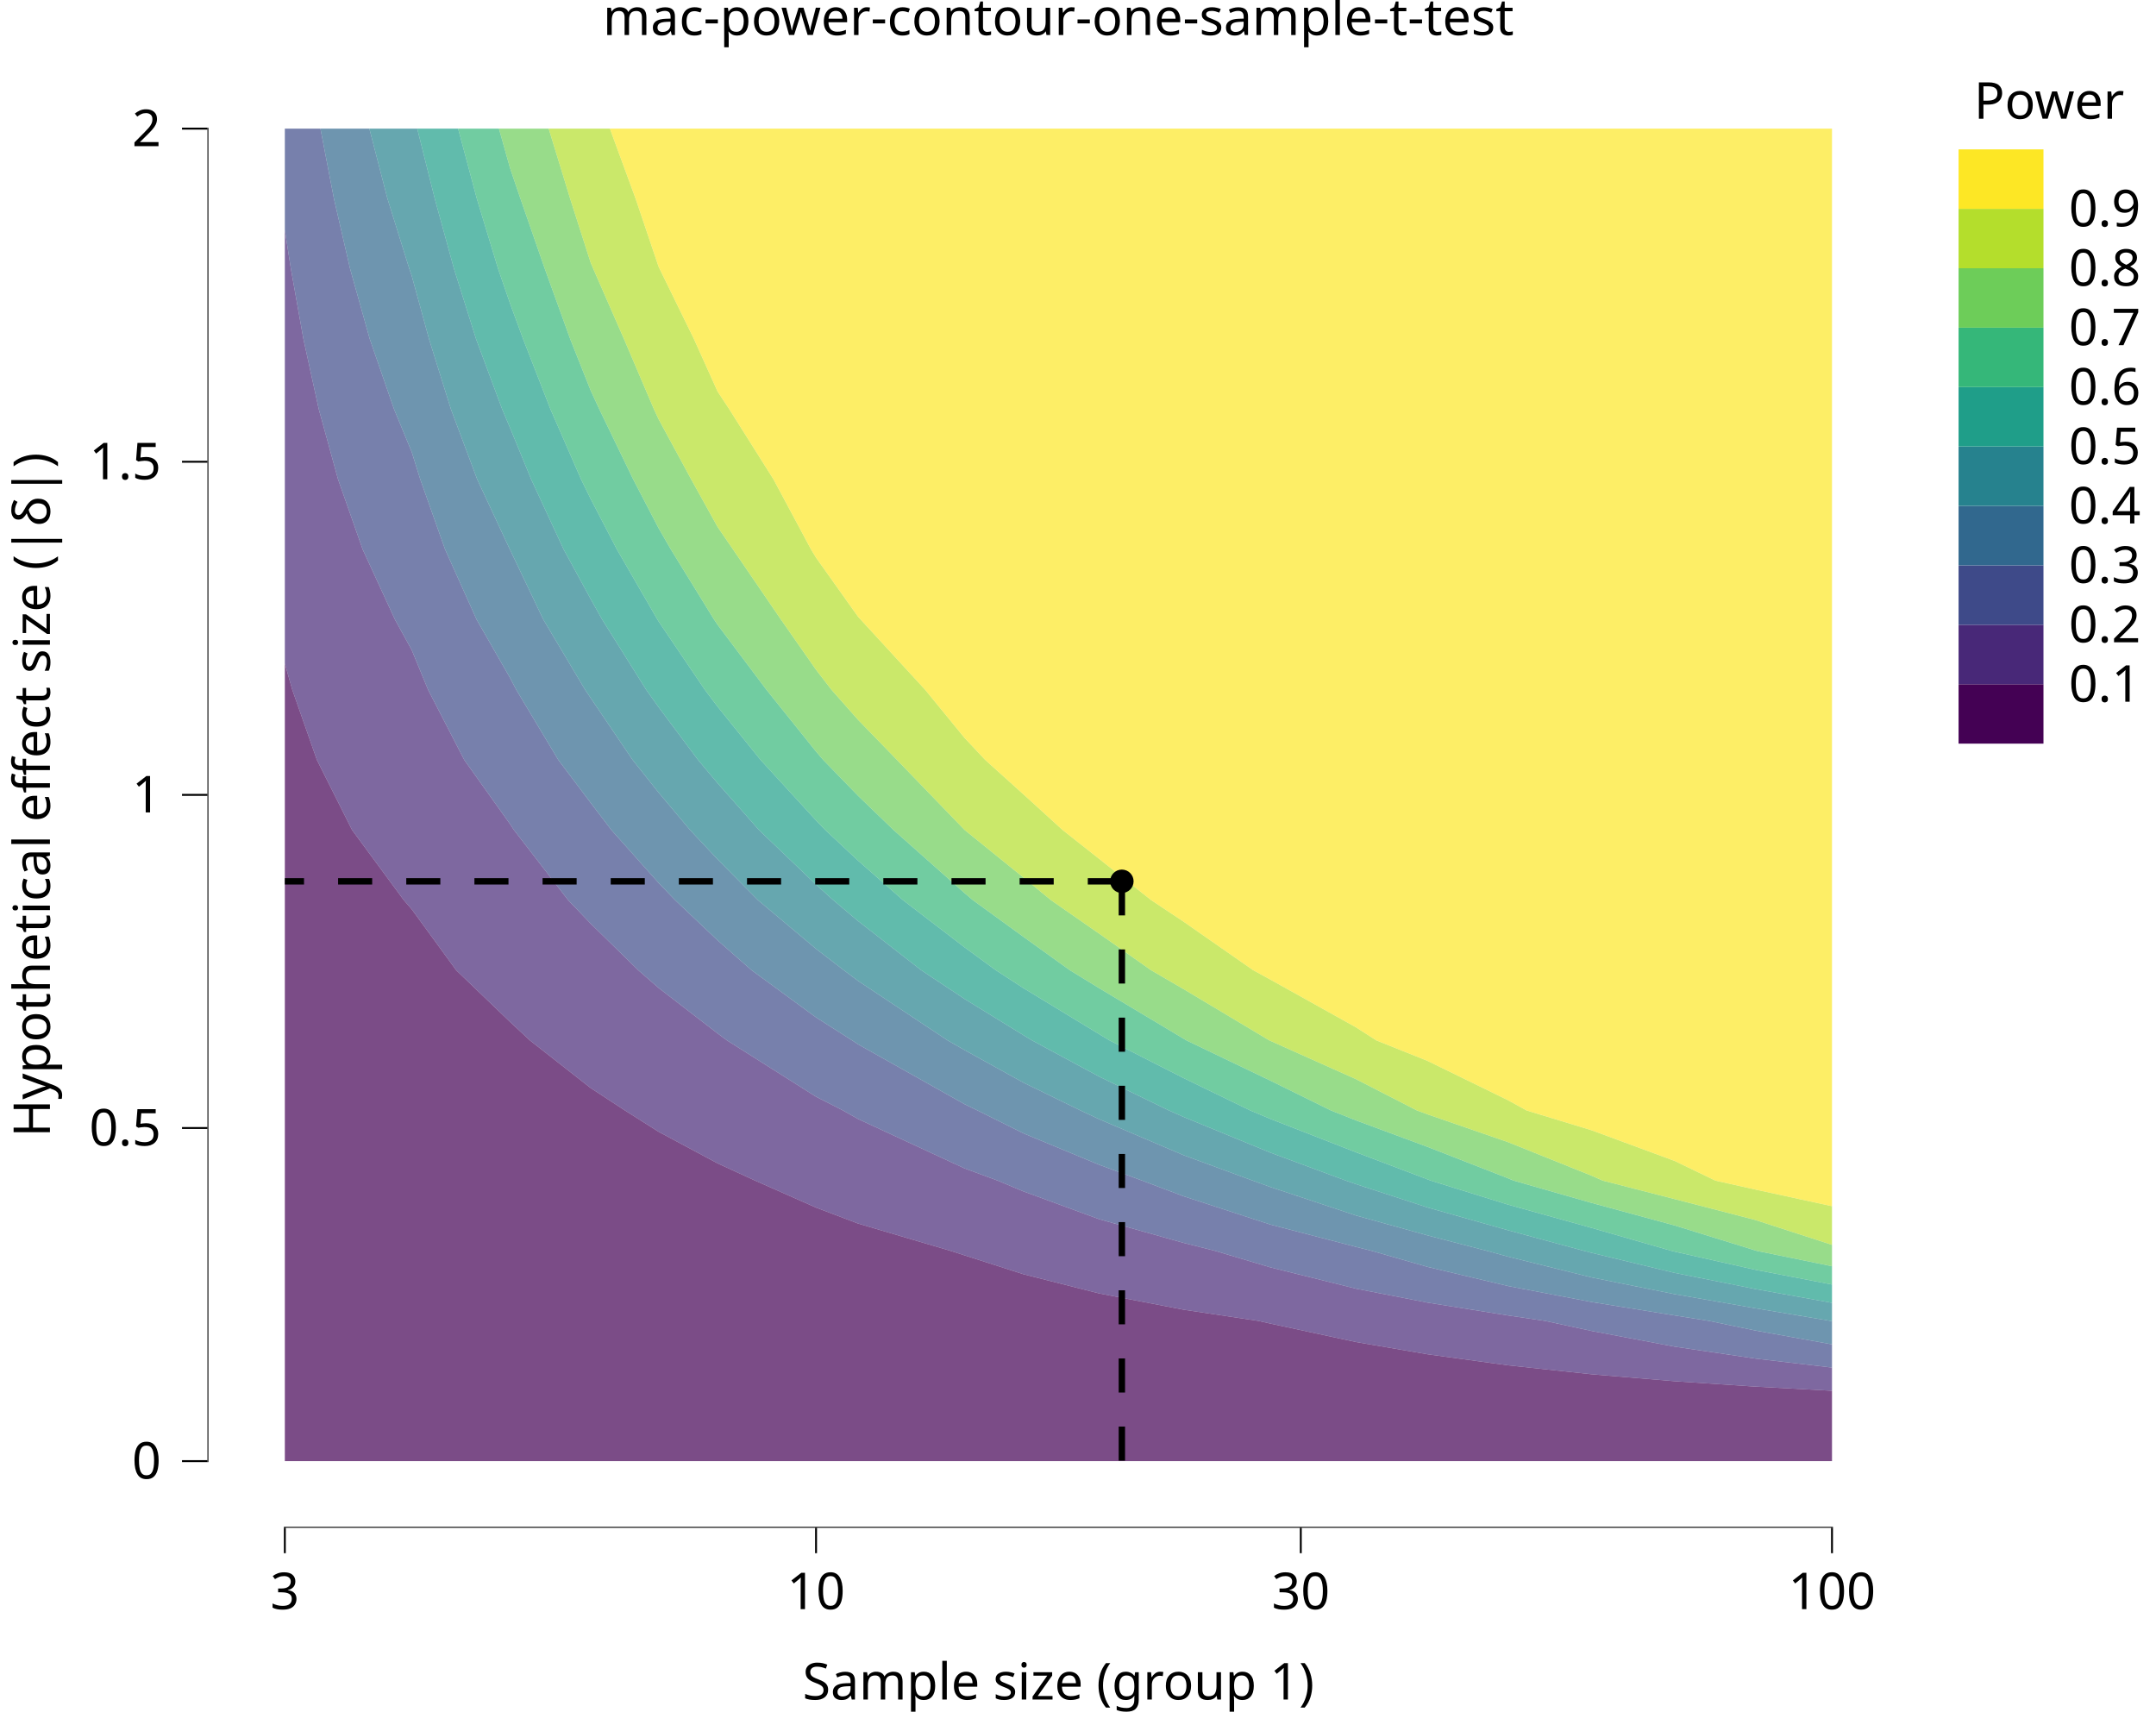
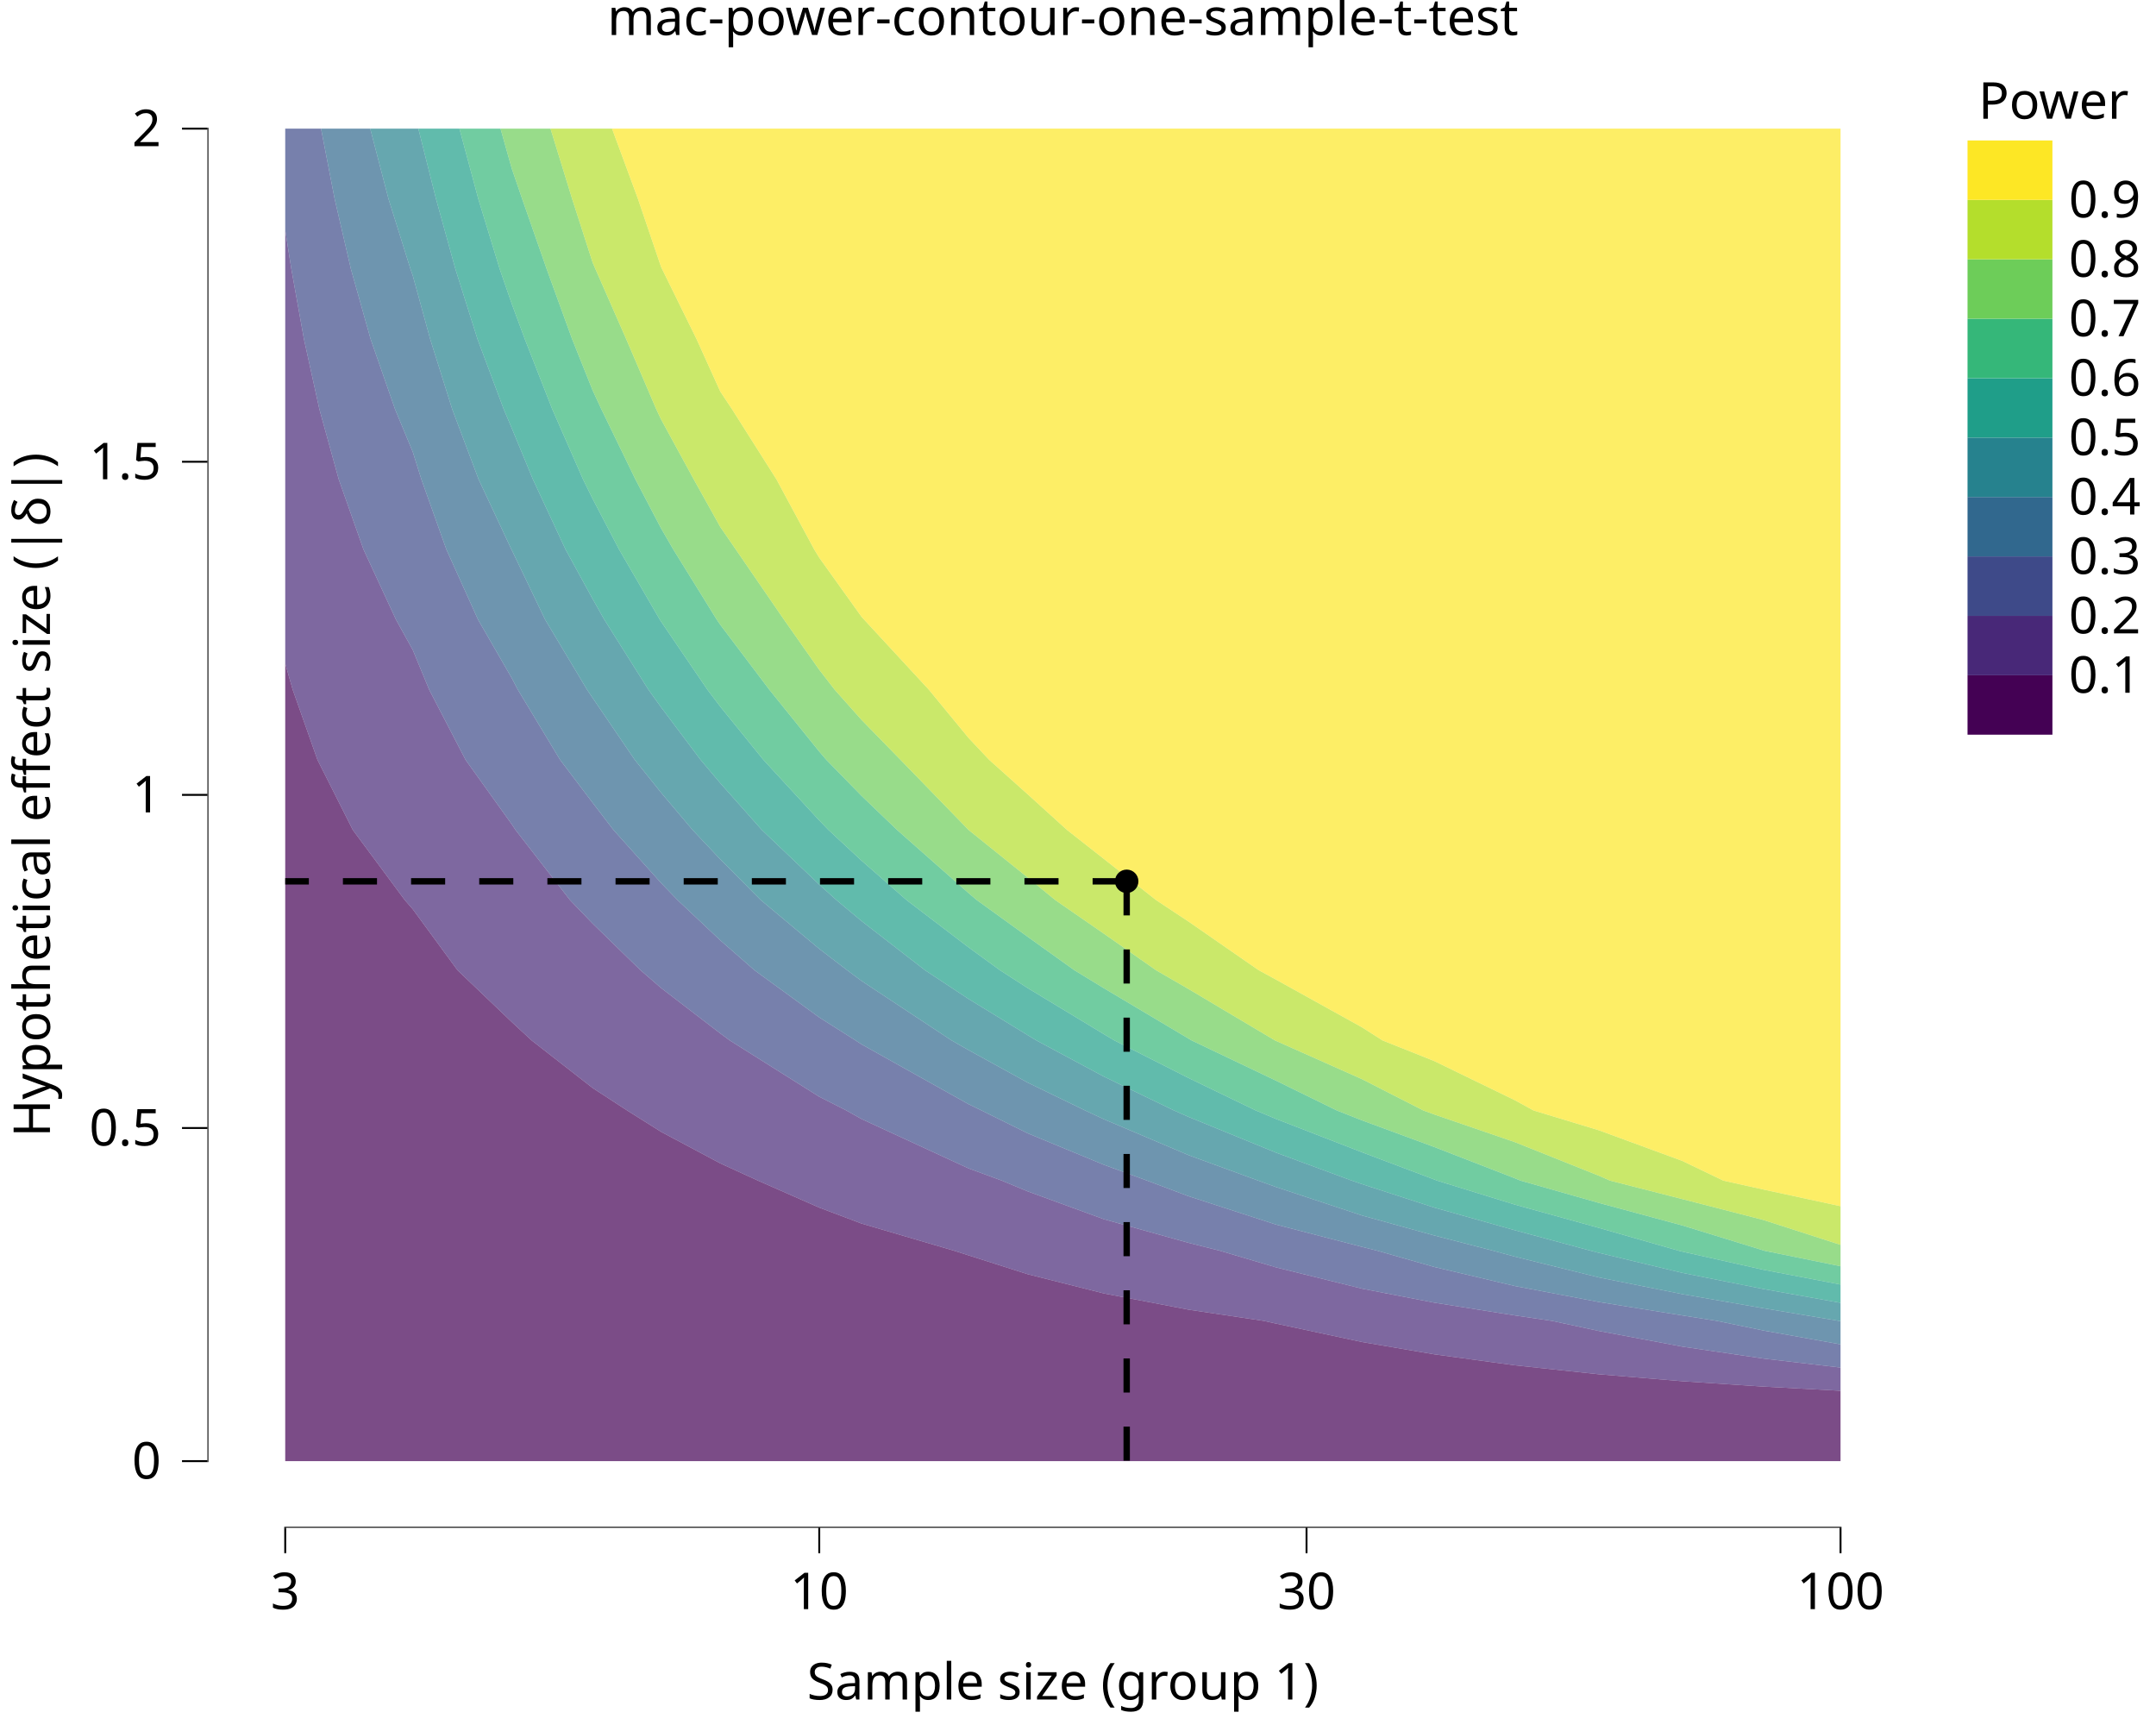
<svg xmlns="http://www.w3.org/2000/svg" class="svglite" data-engine-version="2.0" width="720.00pt" height="576.00pt" viewBox="0 0 720.00 576.00">
  <defs>
    <style type="text/css">
    .svglite line, .svglite polyline, .svglite polygon, .svglite path, .svglite rect, .svglite circle {
      fill: none;
      stroke: #000000;
      stroke-linecap: round;
      stroke-linejoin: round;
      stroke-miterlimit: 10.00;
    }
  </style>
  </defs>
  <rect width="100%" height="100%" style="stroke: none; fill: #FFFFFF;" />
  <defs>
    <clipPath id="cpMC4wMHw3MjAuMDB8MC4wMHw1NzYuMDA=">
      <rect x="0.00" y="0.00" width="720.00" height="576.00" />
    </clipPath>
  </defs>
  <g clip-path="url(#cpMC4wMHw3MjAuMDB8MC4wMHw1NzYuMDA=)">
-     <rect x="0.00" y="0.00" width="720.00" height="576.00" style="stroke-width: 10.67; stroke: none;" />
+     <rect x="-0" y="0.00" width="720.00" height="576.00" style="stroke-width: 10.67; stroke: none;" />
  </g>
  <defs>
-     <clipPath id="cpNjkuMjh8NjM3LjYzfDIwLjcxfDUxMC4xNA==">
-       <rect x="69.28" y="20.71" width="568.35" height="489.43" />
+     <clipPath id="cpNjkuMjh8NjQwLjYyfDIwLjcxfDUxMC4xNA==">
+       <rect x="69.28" y="20.71" width="571.34" height="489.43" />
    </clipPath>
  </defs>
-   <g clip-path="url(#cpNjkuMjh8NjM3LjYzfDIwLjcxfDUxMC4xNA==)">
-     <rect x="69.28" y="20.71" width="568.35" height="489.43" style="stroke-width: 10.67; stroke: none;" />
-     <path d="M 97.60 230.30 L 95.12 221.55 L 95.12 230.30 L 95.12 253.72 L 95.12 277.13 L 95.12 300.55 L 95.12 323.97 L 95.12 347.39 L 95.12 370.80 L 95.12 394.22 L 95.12 417.64 L 95.12 441.06 L 95.12 464.48 L 95.12 487.89 L 137.51 487.89 L 170.39 487.89 L 197.25 487.89 L 219.96 487.89 L 239.64 487.89 L 272.52 487.89 L 286.56 487.89 L 322.10 487.89 L 341.77 487.89 L 367.10 487.89 L 395.25 487.89 L 424.23 487.89 L 452.84 487.89 L 476.79 487.89 L 503.65 487.89 L 531.54 487.89 L 559.24 487.89 L 586.11 487.89 L 611.80 487.89 L 611.80 464.48 L 611.80 464.39 L 586.11 463.00 L 559.24 461.21 L 531.54 458.89 L 503.65 455.90 L 476.79 452.22 L 452.84 448.12 L 424.23 441.96 L 420.21 441.06 L 395.25 437.32 L 367.10 431.90 L 341.77 425.48 L 322.10 419.17 L 317.33 417.64 L 286.56 408.56 L 272.52 403.23 L 252.17 394.22 L 239.64 388.46 L 219.96 377.92 L 208.71 370.80 L 197.25 363.30 L 176.95 347.39 L 170.39 341.28 L 152.35 323.97 L 137.51 303.63 L 134.84 300.55 L 117.57 277.13 L 105.82 253.72 Z" style="fill-rule: evenodd; fill: #440154; fill-opacity: 0.70; stroke-width: 1.07; stroke: none; stroke-linecap: butt;" />
-     <path d="M 95.12 76.78 L 95.12 89.79 L 95.12 113.21 L 95.12 136.63 L 95.12 160.04 L 95.12 183.46 L 95.12 206.88 L 95.12 221.55 L 97.60 230.30 L 105.82 253.72 L 117.57 277.13 L 134.84 300.55 L 137.51 303.63 L 152.35 323.97 L 170.39 341.28 L 176.95 347.39 L 197.25 363.30 L 208.71 370.80 L 219.96 377.92 L 239.64 388.46 L 252.17 394.22 L 272.52 403.23 L 286.56 408.56 L 317.33 417.64 L 322.10 419.17 L 341.77 425.48 L 367.10 431.90 L 395.25 437.32 L 420.21 441.06 L 424.23 441.96 L 452.84 448.12 L 476.79 452.22 L 503.65 455.90 L 531.54 458.89 L 559.24 461.21 L 586.11 463.00 L 611.80 464.39 L 611.80 456.65 L 586.11 453.63 L 559.24 449.66 L 531.54 444.43 L 515.96 441.06 L 503.65 439.25 L 476.79 434.97 L 452.84 430.30 L 424.23 423.18 L 405.64 417.64 L 395.25 415.01 L 367.10 407.11 L 341.77 397.82 L 333.18 394.22 L 322.10 390.13 L 286.56 373.65 L 281.52 370.80 L 272.52 366.21 L 242.77 347.39 L 239.64 345.07 L 219.96 329.89 L 213.16 323.97 L 197.25 308.40 L 189.73 300.55 L 171.62 277.13 L 170.39 275.26 L 155.03 253.72 L 142.95 230.30 L 137.51 217.07 L 131.90 206.88 L 121.12 183.46 L 112.89 160.04 L 106.46 136.63 L 101.33 113.21 L 97.15 89.79 Z" style="fill-rule: evenodd; fill: #482878; fill-opacity: 0.70; stroke-width: 1.07; stroke: none; stroke-linecap: butt;" />
-     <path d="M 116.93 89.79 L 111.53 66.37 L 107.01 42.95 L 95.12 42.95 L 95.12 66.37 L 95.12 76.78 L 97.15 89.79 L 101.33 113.21 L 106.46 136.63 L 112.89 160.04 L 121.12 183.46 L 131.90 206.88 L 137.51 217.07 L 142.95 230.30 L 155.03 253.72 L 170.39 275.26 L 171.62 277.13 L 189.73 300.55 L 197.25 308.40 L 213.16 323.97 L 219.96 329.89 L 239.64 345.07 L 242.77 347.39 L 272.52 366.21 L 281.52 370.80 L 286.56 373.65 L 322.10 390.13 L 333.18 394.22 L 341.77 397.82 L 367.10 407.11 L 395.25 415.01 L 405.64 417.64 L 424.23 423.18 L 452.84 430.30 L 476.79 434.97 L 503.65 439.25 L 515.96 441.06 L 531.54 444.43 L 559.24 449.66 L 586.11 453.63 L 611.80 456.65 L 611.80 448.90 L 586.11 444.26 L 570.72 441.06 L 559.24 439.24 L 531.54 434.76 L 503.65 429.43 L 476.79 423.04 L 457.95 417.64 L 452.84 416.35 L 424.23 408.89 L 395.25 399.44 L 381.42 394.22 L 367.10 388.94 L 341.77 378.43 L 326.45 370.80 L 322.10 368.69 L 286.56 348.71 L 284.56 347.39 L 272.52 339.72 L 251.01 323.97 L 239.64 313.98 L 225.46 300.55 L 219.96 294.83 L 204.16 277.13 L 197.25 268.06 L 186.44 253.72 L 172.40 230.30 L 170.39 226.45 L 159.17 206.88 L 148.65 183.46 L 140.35 160.04 L 137.51 150.95 L 131.60 136.63 L 123.49 113.21 Z" style="fill-rule: evenodd; fill: #3E4A89; fill-opacity: 0.70; stroke-width: 1.07; stroke: none; stroke-linecap: butt;" />
-     <path d="M 107.01 42.95 L 111.53 66.37 L 116.93 89.79 L 123.49 113.21 L 131.60 136.63 L 137.51 150.95 L 140.35 160.04 L 148.65 183.46 L 159.17 206.88 L 170.39 226.45 L 172.40 230.30 L 186.44 253.72 L 197.25 268.06 L 204.16 277.13 L 219.96 294.83 L 225.46 300.55 L 239.64 313.98 L 251.01 323.97 L 272.52 339.72 L 284.56 347.39 L 286.56 348.71 L 322.10 368.69 L 326.45 370.80 L 341.77 378.43 L 367.10 388.94 L 381.42 394.22 L 395.25 399.44 L 424.23 408.89 L 452.84 416.35 L 457.95 417.64 L 476.79 423.04 L 503.65 429.43 L 531.54 434.76 L 559.24 439.24 L 570.72 441.06 L 586.11 444.26 L 611.80 448.90 L 611.80 441.16 L 611.28 441.06 L 586.11 436.83 L 559.24 432.14 L 531.54 426.55 L 503.65 419.62 L 496.41 417.64 L 476.79 412.53 L 452.84 405.87 L 424.23 396.35 L 418.34 394.22 L 395.25 385.73 L 367.10 373.73 L 360.84 370.80 L 341.77 361.50 L 322.10 350.62 L 316.45 347.39 L 286.56 327.53 L 281.81 323.97 L 272.52 316.83 L 253.11 300.55 L 239.64 286.93 L 230.44 277.13 L 219.96 264.66 L 211.25 253.72 L 197.25 233.05 L 195.39 230.30 L 181.45 206.88 L 170.39 183.68 L 170.27 183.46 L 159.36 160.04 L 150.59 136.63 L 143.28 113.21 L 137.51 92.10 L 136.71 89.79 L 129.41 66.37 L 123.35 42.95 Z" style="fill-rule: evenodd; fill: #31688E; fill-opacity: 0.70; stroke-width: 1.07; stroke: none; stroke-linecap: butt;" />
-     <path d="M 145.20 66.37 L 139.34 42.95 L 137.51 42.95 L 123.35 42.95 L 129.41 66.37 L 136.71 89.79 L 137.51 92.10 L 143.28 113.21 L 150.59 136.63 L 159.36 160.04 L 170.27 183.46 L 170.39 183.68 L 181.45 206.88 L 195.39 230.30 L 197.25 233.05 L 211.25 253.72 L 219.96 264.66 L 230.44 277.13 L 239.64 286.93 L 253.11 300.55 L 272.52 316.83 L 281.81 323.97 L 286.56 327.53 L 316.45 347.39 L 322.10 350.62 L 341.77 361.50 L 360.84 370.80 L 367.10 373.73 L 395.25 385.73 L 418.34 394.22 L 424.23 396.35 L 452.84 405.87 L 476.79 412.53 L 496.41 417.64 L 503.65 419.62 L 531.54 426.55 L 559.24 432.14 L 586.11 436.83 L 611.28 441.06 L 611.80 441.16 L 611.80 441.06 L 611.80 435.03 L 586.11 430.41 L 559.24 425.03 L 531.54 418.34 L 528.83 417.64 L 503.65 410.81 L 476.79 403.21 L 452.84 395.40 L 449.44 394.22 L 424.23 384.87 L 395.25 372.96 L 390.37 370.80 L 367.10 359.50 L 344.63 347.39 L 341.77 345.66 L 322.10 333.55 L 307.66 323.97 L 286.56 307.54 L 278.25 300.55 L 272.52 295.38 L 253.45 277.13 L 239.64 261.50 L 233.10 253.72 L 219.96 236.15 L 215.79 230.30 L 201.10 206.88 L 197.25 200.00 L 188.24 183.46 L 177.39 160.04 L 170.39 143.00 L 167.70 136.63 L 158.99 113.21 L 151.63 89.79 Z" style="fill-rule: evenodd; fill: #26828E; fill-opacity: 0.70; stroke-width: 1.07; stroke: none; stroke-linecap: butt;" />
-     <path d="M 152.99 42.95 L 139.34 42.95 L 145.20 66.37 L 151.63 89.79 L 158.99 113.21 L 167.70 136.63 L 170.39 143.00 L 177.39 160.04 L 188.24 183.46 L 197.25 200.00 L 201.10 206.88 L 215.79 230.30 L 219.96 236.15 L 233.10 253.72 L 239.64 261.50 L 253.45 277.13 L 272.52 295.38 L 278.25 300.55 L 286.56 307.54 L 307.66 323.97 L 322.10 333.55 L 341.77 345.66 L 344.63 347.39 L 367.10 359.50 L 390.37 370.80 L 395.25 372.96 L 424.23 384.87 L 449.44 394.22 L 452.84 395.40 L 476.79 403.21 L 503.65 410.81 L 528.83 417.64 L 531.54 418.34 L 559.24 425.03 L 586.11 430.41 L 611.80 435.03 L 611.80 428.92 L 586.11 423.98 L 559.24 417.93 L 558.07 417.64 L 531.54 410.01 L 503.65 402.25 L 477.79 394.22 L 476.79 393.83 L 452.84 384.76 L 424.23 373.61 L 417.54 370.80 L 395.25 359.98 L 370.52 347.39 L 367.10 345.33 L 341.77 329.94 L 332.57 323.97 L 322.10 316.31 L 301.54 300.55 L 286.56 287.37 L 275.60 277.13 L 272.52 273.94 L 253.97 253.72 L 239.64 235.95 L 235.37 230.30 L 219.96 207.53 L 219.55 206.88 L 206.02 183.46 L 197.25 166.57 L 194.05 160.04 L 183.83 136.63 L 174.70 113.21 L 170.39 101.48 L 166.36 89.79 L 159.25 66.37 Z" style="fill-rule: evenodd; fill: #1F9E89; fill-opacity: 0.70; stroke-width: 1.07; stroke: none; stroke-linecap: butt;" />
-     <path d="M 159.25 66.37 L 166.36 89.79 L 170.39 101.48 L 174.70 113.21 L 183.83 136.63 L 194.05 160.04 L 197.25 166.57 L 206.02 183.46 L 219.55 206.88 L 219.96 207.53 L 235.37 230.30 L 239.64 235.95 L 253.97 253.72 L 272.52 273.94 L 275.60 277.13 L 286.56 287.37 L 301.54 300.55 L 322.10 316.31 L 332.57 323.97 L 341.77 329.94 L 367.10 345.33 L 370.52 347.39 L 395.25 359.98 L 417.54 370.80 L 424.23 373.61 L 452.84 384.76 L 476.79 393.83 L 477.79 394.22 L 503.65 402.25 L 531.54 410.01 L 558.07 417.64 L 559.24 417.93 L 586.11 423.98 L 611.80 428.92 L 611.80 422.81 L 586.50 417.64 L 586.11 417.51 L 559.24 409.19 L 531.54 401.67 L 505.48 394.22 L 503.65 393.46 L 476.79 382.98 L 452.84 374.11 L 444.48 370.80 L 424.23 360.83 L 396.19 347.39 L 395.25 346.82 L 367.10 329.98 L 357.29 323.97 L 341.77 312.81 L 324.88 300.55 L 322.10 298.19 L 298.39 277.13 L 286.56 265.73 L 274.89 253.72 L 272.52 250.95 L 255.94 230.30 L 239.64 208.61 L 238.47 206.88 L 224.04 183.46 L 219.96 176.40 L 211.45 160.04 L 200.14 136.63 L 197.25 130.36 L 190.43 113.21 L 181.96 89.79 L 173.82 66.37 L 170.39 56.31 L 166.63 42.95 L 152.99 42.95 Z" style="fill-rule: evenodd; fill: #35B779; fill-opacity: 0.70; stroke-width: 1.07; stroke: none; stroke-linecap: butt;" />
-     <path d="M 170.39 56.31 L 173.82 66.37 L 181.96 89.79 L 190.43 113.21 L 197.25 130.36 L 200.14 136.63 L 211.45 160.04 L 219.96 176.40 L 224.04 183.46 L 238.47 206.88 L 239.64 208.61 L 255.94 230.30 L 272.52 250.95 L 274.89 253.72 L 286.56 265.73 L 298.39 277.13 L 322.10 298.19 L 324.88 300.55 L 341.77 312.81 L 357.29 323.97 L 367.10 329.98 L 395.25 346.82 L 396.19 347.39 L 424.23 360.83 L 444.48 370.80 L 452.84 374.11 L 476.79 382.98 L 503.65 393.46 L 505.48 394.22 L 531.54 401.67 L 559.24 409.19 L 586.11 417.51 L 586.50 417.64 L 611.80 422.81 L 611.80 417.64 L 611.80 415.67 L 586.11 407.34 L 559.24 400.39 L 535.23 394.22 L 531.54 392.59 L 503.65 381.39 L 476.79 372.12 L 473.20 370.80 L 452.84 360.35 L 424.23 347.55 L 423.88 347.39 L 395.25 330.27 L 384.41 323.97 L 367.10 311.77 L 350.95 300.55 L 341.77 293.01 L 322.14 277.13 L 322.10 277.09 L 299.53 253.72 L 286.56 240.36 L 277.66 230.30 L 272.52 223.64 L 260.80 206.88 L 244.80 183.46 L 239.64 175.94 L 230.82 160.04 L 219.96 140.01 L 218.38 136.63 L 208.39 113.21 L 198.15 89.79 L 197.25 87.68 L 190.42 66.37 L 183.24 42.95 L 170.39 42.95 L 166.63 42.95 Z" style="fill-rule: evenodd; fill: #6DCD59; fill-opacity: 0.70; stroke-width: 1.07; stroke: none; stroke-linecap: butt;" />
-     <path d="M 183.24 42.95 L 190.42 66.37 L 197.25 87.68 L 198.15 89.79 L 208.39 113.21 L 218.38 136.63 L 219.96 140.01 L 230.82 160.04 L 239.64 175.94 L 244.80 183.46 L 260.80 206.88 L 272.52 223.64 L 277.66 230.30 L 286.56 240.36 L 299.53 253.72 L 322.10 277.09 L 322.14 277.13 L 341.77 293.01 L 350.95 300.55 L 367.10 311.77 L 384.41 323.97 L 395.25 330.27 L 423.88 347.39 L 424.23 347.55 L 452.84 360.35 L 473.20 370.80 L 476.79 372.12 L 503.65 381.39 L 531.54 392.59 L 535.23 394.22 L 559.24 400.39 L 586.11 407.34 L 611.80 415.67 L 611.80 402.76 L 586.11 397.18 L 572.85 394.22 L 559.24 387.65 L 531.54 377.42 L 509.81 370.80 L 503.65 367.40 L 476.79 354.28 L 459.61 347.39 L 452.84 343.04 L 424.23 327.09 L 418.52 323.97 L 395.25 307.75 L 384.42 300.55 L 367.10 286.81 L 354.84 277.13 L 341.77 265.23 L 328.99 253.72 L 322.10 246.38 L 308.94 230.30 L 287.42 206.88 L 286.56 205.94 L 272.52 186.21 L 270.85 183.46 L 258.30 160.04 L 243.54 136.63 L 239.64 130.73 L 231.75 113.21 L 220.30 89.79 L 219.96 89.09 L 212.28 66.37 L 203.68 42.95 L 197.25 42.95 Z" style="fill-rule: evenodd; fill: #B4DE2C; fill-opacity: 0.70; stroke-width: 1.07; stroke: none; stroke-linecap: butt;" />
-     <path d="M 611.80 42.95 L 586.11 42.95 L 559.24 42.95 L 531.54 42.95 L 503.65 42.95 L 476.79 42.95 L 452.84 42.95 L 424.23 42.95 L 395.25 42.95 L 367.10 42.95 L 341.77 42.95 L 322.10 42.95 L 286.56 42.95 L 272.52 42.95 L 239.64 42.95 L 219.96 42.95 L 203.68 42.95 L 212.28 66.37 L 219.96 89.09 L 220.30 89.79 L 231.75 113.21 L 239.64 130.73 L 243.54 136.63 L 258.30 160.04 L 270.85 183.46 L 272.52 186.21 L 286.56 205.94 L 287.42 206.88 L 308.94 230.30 L 322.10 246.38 L 328.99 253.72 L 341.77 265.23 L 354.84 277.13 L 367.10 286.81 L 384.42 300.55 L 395.25 307.75 L 418.52 323.97 L 424.23 327.09 L 452.84 343.04 L 459.61 347.39 L 476.79 354.28 L 503.65 367.40 L 509.81 370.80 L 531.54 377.42 L 559.24 387.65 L 572.85 394.22 L 586.11 397.18 L 611.80 402.76 L 611.80 394.22 L 611.80 370.80 L 611.80 347.39 L 611.80 323.97 L 611.80 300.55 L 611.80 277.13 L 611.80 253.72 L 611.80 230.30 L 611.80 206.88 L 611.80 183.46 L 611.80 160.04 L 611.80 136.63 L 611.80 113.21 L 611.80 89.79 L 611.80 66.37 Z" style="fill-rule: evenodd; fill: #FDE725; fill-opacity: 0.70; stroke-width: 1.07; stroke: none; stroke-linecap: butt;" />
-     <line x1="374.65" y1="294.28" x2="374.65" y2="487.89" style="stroke-width: 2.13; stroke-dasharray: 11.38,11.38; stroke-linecap: butt;" />
-     <line x1="374.65" y1="294.28" x2="95.12" y2="294.28" style="stroke-width: 2.13; stroke-dasharray: 11.38,11.38; stroke-linecap: butt;" />
-     <circle cx="374.65" cy="294.28" r="3.56" style="stroke-width: 0.71; fill: #000000;" />
-     <line x1="94.80" y1="510.14" x2="612.12" y2="510.14" style="stroke-width: 0.64; stroke-linecap: butt;" />
+   <g clip-path="url(#cpNjkuMjh8NjQwLjYyfDIwLjcxfDUxMC4xNA==)">
+     <rect x="69.28" y="20.71" width="571.34" height="489.43" style="stroke-width: 10.67; stroke: none;" />
+     <path d="M 97.75 230.30 L 95.25 221.55 L 95.25 230.30 L 95.25 253.72 L 95.25 277.13 L 95.25 300.55 L 95.25 323.97 L 95.25 347.39 L 95.25 370.80 L 95.25 394.22 L 95.25 417.64 L 95.25 441.06 L 95.25 464.48 L 95.25 487.89 L 137.87 487.89 L 170.92 487.89 L 197.92 487.89 L 220.76 487.89 L 240.54 487.89 L 273.59 487.89 L 287.71 487.89 L 323.43 487.89 L 343.21 487.89 L 368.66 487.89 L 396.96 487.89 L 426.10 487.89 L 454.86 487.89 L 478.93 487.89 L 505.94 487.89 L 533.97 487.89 L 561.82 487.89 L 588.83 487.89 L 614.65 487.89 L 614.65 464.48 L 614.65 464.39 L 588.83 463.00 L 561.82 461.21 L 533.97 458.89 L 505.94 455.90 L 478.93 452.22 L 454.86 448.12 L 426.10 441.96 L 422.05 441.06 L 396.96 437.32 L 368.66 431.90 L 343.21 425.48 L 323.43 419.17 L 318.64 417.64 L 287.71 408.56 L 273.59 403.23 L 253.13 394.22 L 240.54 388.46 L 220.76 377.92 L 209.44 370.80 L 197.92 363.30 L 177.52 347.39 L 170.92 341.28 L 152.79 323.97 L 137.87 303.63 L 135.19 300.55 L 117.82 277.13 L 106.02 253.72 Z" style="fill-rule: evenodd; fill: #440154; fill-opacity: 0.70; stroke-width: 1.07; stroke: none; stroke-linecap: butt;" />
+     <path d="M 95.25 76.78 L 95.25 89.79 L 95.25 113.21 L 95.25 136.63 L 95.25 160.04 L 95.25 183.46 L 95.25 206.88 L 95.25 221.55 L 97.75 230.30 L 106.02 253.72 L 117.82 277.13 L 135.19 300.55 L 137.87 303.63 L 152.79 323.97 L 170.92 341.28 L 177.52 347.39 L 197.92 363.30 L 209.44 370.80 L 220.76 377.92 L 240.54 388.46 L 253.13 394.22 L 273.59 403.23 L 287.71 408.56 L 318.64 417.64 L 323.43 419.17 L 343.21 425.48 L 368.66 431.90 L 396.96 437.32 L 422.05 441.06 L 426.10 441.96 L 454.86 448.12 L 478.93 452.22 L 505.94 455.90 L 533.97 458.89 L 561.82 461.21 L 588.83 463.00 L 614.65 464.39 L 614.65 456.65 L 588.83 453.63 L 561.82 449.66 L 533.97 444.43 L 518.30 441.06 L 505.94 439.25 L 478.93 434.97 L 454.86 430.30 L 426.10 423.18 L 407.41 417.64 L 396.96 415.01 L 368.66 407.11 L 343.21 397.82 L 334.56 394.22 L 323.43 390.13 L 287.71 373.65 L 282.64 370.80 L 273.59 366.21 L 243.68 347.39 L 240.54 345.07 L 220.76 329.89 L 213.91 323.97 L 197.92 308.40 L 190.36 300.55 L 172.16 277.13 L 170.92 275.26 L 155.48 253.72 L 143.33 230.30 L 137.87 217.07 L 132.23 206.88 L 121.39 183.46 L 113.12 160.04 L 106.66 136.63 L 101.50 113.21 L 97.29 89.79 Z" style="fill-rule: evenodd; fill: #482878; fill-opacity: 0.70; stroke-width: 1.07; stroke: none; stroke-linecap: butt;" />
+     <path d="M 117.18 89.79 L 111.75 66.37 L 107.21 42.95 L 95.25 42.95 L 95.25 66.37 L 95.25 76.78 L 97.29 89.79 L 101.50 113.21 L 106.66 136.63 L 113.12 160.04 L 121.39 183.46 L 132.23 206.88 L 137.87 217.07 L 143.33 230.30 L 155.48 253.72 L 170.92 275.26 L 172.16 277.13 L 190.36 300.55 L 197.92 308.40 L 213.91 323.97 L 220.76 329.89 L 240.54 345.07 L 243.68 347.39 L 273.59 366.21 L 282.64 370.80 L 287.71 373.65 L 323.43 390.13 L 334.56 394.22 L 343.21 397.82 L 368.66 407.11 L 396.96 415.01 L 407.41 417.64 L 426.10 423.18 L 454.86 430.30 L 478.93 434.97 L 505.94 439.25 L 518.30 441.06 L 533.97 444.43 L 561.82 449.66 L 588.83 453.63 L 614.65 456.65 L 614.65 448.90 L 588.83 444.26 L 573.36 441.06 L 561.82 439.24 L 533.97 434.76 L 505.94 429.43 L 478.93 423.04 L 459.99 417.64 L 454.86 416.35 L 426.10 408.89 L 396.96 399.44 L 383.06 394.22 L 368.66 388.94 L 343.21 378.43 L 327.80 370.80 L 323.43 368.69 L 287.71 348.71 L 285.69 347.39 L 273.59 339.72 L 251.96 323.97 L 240.54 313.98 L 226.28 300.55 L 220.76 294.83 L 204.87 277.13 L 197.92 268.06 L 187.05 253.72 L 172.94 230.30 L 170.92 226.45 L 159.64 206.88 L 149.07 183.46 L 140.72 160.04 L 137.87 150.95 L 131.93 136.63 L 123.77 113.21 Z" style="fill-rule: evenodd; fill: #3E4A89; fill-opacity: 0.70; stroke-width: 1.07; stroke: none; stroke-linecap: butt;" />
+     <path d="M 107.21 42.95 L 111.75 66.37 L 117.18 89.79 L 123.77 113.21 L 131.93 136.63 L 137.87 150.95 L 140.72 160.04 L 149.07 183.46 L 159.64 206.88 L 170.92 226.45 L 172.94 230.30 L 187.05 253.72 L 197.92 268.06 L 204.87 277.13 L 220.76 294.83 L 226.28 300.55 L 240.54 313.98 L 251.96 323.97 L 273.59 339.72 L 285.69 347.39 L 287.71 348.71 L 323.43 368.69 L 327.80 370.80 L 343.21 378.43 L 368.66 388.94 L 383.06 394.22 L 396.96 399.44 L 426.10 408.89 L 454.86 416.35 L 459.99 417.64 L 478.93 423.04 L 505.94 429.43 L 533.97 434.76 L 561.82 439.24 L 573.36 441.06 L 588.83 444.26 L 614.65 448.90 L 614.65 441.16 L 614.13 441.06 L 588.83 436.83 L 561.82 432.14 L 533.97 426.55 L 505.94 419.62 L 498.66 417.64 L 478.93 412.53 L 454.86 405.87 L 426.10 396.35 L 420.18 394.22 L 396.96 385.73 L 368.66 373.73 L 362.38 370.80 L 343.21 361.50 L 323.43 350.62 L 317.75 347.39 L 287.71 327.53 L 282.92 323.97 L 273.59 316.83 L 254.08 300.55 L 240.54 286.93 L 231.29 277.13 L 220.76 264.66 L 211.99 253.72 L 197.92 233.05 L 196.06 230.30 L 182.04 206.88 L 170.92 183.68 L 170.80 183.46 L 159.83 160.04 L 151.02 136.63 L 143.66 113.21 L 137.87 92.10 L 137.07 89.79 L 129.73 66.37 L 123.64 42.95 Z" style="fill-rule: evenodd; fill: #31688E; fill-opacity: 0.70; stroke-width: 1.07; stroke: none; stroke-linecap: butt;" />
+     <path d="M 145.60 66.37 L 139.71 42.95 L 137.87 42.95 L 123.64 42.95 L 129.73 66.37 L 137.07 89.79 L 137.87 92.10 L 143.66 113.21 L 151.02 136.63 L 159.83 160.04 L 170.80 183.46 L 170.92 183.68 L 182.04 206.88 L 196.06 230.30 L 197.92 233.05 L 211.99 253.72 L 220.76 264.66 L 231.29 277.13 L 240.54 286.93 L 254.08 300.55 L 273.59 316.83 L 282.92 323.97 L 287.71 327.53 L 317.75 347.39 L 323.43 350.62 L 343.21 361.50 L 362.38 370.80 L 368.66 373.73 L 396.96 385.73 L 420.18 394.22 L 426.10 396.35 L 454.86 405.87 L 478.93 412.53 L 498.66 417.64 L 505.94 419.62 L 533.97 426.55 L 561.82 432.14 L 588.83 436.83 L 614.13 441.06 L 614.65 441.16 L 614.65 441.06 L 614.65 435.03 L 588.83 430.41 L 561.82 425.03 L 533.97 418.34 L 531.24 417.64 L 505.94 410.81 L 478.93 403.21 L 454.86 395.40 L 451.44 394.22 L 426.10 384.87 L 396.96 372.96 L 392.06 370.80 L 368.66 359.50 L 346.07 347.39 L 343.21 345.66 L 323.43 333.55 L 308.91 323.97 L 287.71 307.54 L 279.35 300.55 L 273.59 295.38 L 254.42 277.13 L 240.54 261.50 L 233.97 253.72 L 220.76 236.15 L 216.56 230.30 L 201.80 206.88 L 197.92 200.00 L 188.86 183.46 L 177.96 160.04 L 170.92 143.00 L 168.22 136.63 L 159.46 113.21 L 152.07 89.79 Z" style="fill-rule: evenodd; fill: #26828E; fill-opacity: 0.70; stroke-width: 1.07; stroke: none; stroke-linecap: butt;" />
+     <path d="M 153.43 42.95 L 139.71 42.95 L 145.60 66.37 L 152.07 89.79 L 159.46 113.21 L 168.22 136.63 L 170.92 143.00 L 177.96 160.04 L 188.86 183.46 L 197.92 200.00 L 201.80 206.88 L 216.56 230.30 L 220.76 236.15 L 233.97 253.72 L 240.54 261.50 L 254.42 277.13 L 273.59 295.38 L 279.35 300.55 L 287.71 307.54 L 308.91 323.97 L 323.43 333.55 L 343.21 345.66 L 346.07 347.39 L 368.66 359.50 L 392.06 370.80 L 396.96 372.96 L 426.10 384.87 L 451.44 394.22 L 454.86 395.40 L 478.93 403.21 L 505.94 410.81 L 531.24 417.64 L 533.97 418.34 L 561.82 425.03 L 588.83 430.41 L 614.65 435.03 L 614.65 428.92 L 588.83 423.98 L 561.82 417.93 L 560.64 417.64 L 533.97 410.01 L 505.94 402.25 L 479.93 394.22 L 478.93 393.83 L 454.86 384.76 L 426.10 373.61 L 419.37 370.80 L 396.96 359.98 L 372.11 347.39 L 368.66 345.33 L 343.21 329.94 L 333.95 323.97 L 323.43 316.31 L 302.76 300.55 L 287.71 287.37 L 276.68 277.13 L 273.59 273.94 L 254.94 253.72 L 240.54 235.95 L 236.25 230.30 L 220.76 207.53 L 220.34 206.88 L 206.74 183.46 L 197.92 166.57 L 194.70 160.04 L 184.43 136.63 L 175.26 113.21 L 170.92 101.48 L 166.87 89.79 L 159.72 66.37 Z" style="fill-rule: evenodd; fill: #1F9E89; fill-opacity: 0.70; stroke-width: 1.07; stroke: none; stroke-linecap: butt;" />
+     <path d="M 159.72 66.37 L 166.87 89.79 L 170.92 101.48 L 175.26 113.21 L 184.43 136.63 L 194.70 160.04 L 197.92 166.57 L 206.74 183.46 L 220.34 206.88 L 220.76 207.53 L 236.25 230.30 L 240.54 235.95 L 254.94 253.72 L 273.59 273.94 L 276.68 277.13 L 287.71 287.37 L 302.76 300.55 L 323.43 316.31 L 333.95 323.97 L 343.21 329.94 L 368.66 345.33 L 372.11 347.39 L 396.96 359.98 L 419.37 370.80 L 426.10 373.61 L 454.86 384.76 L 478.93 393.83 L 479.93 394.22 L 505.94 402.25 L 533.97 410.01 L 560.64 417.64 L 561.82 417.93 L 588.83 423.98 L 614.65 428.92 L 614.65 422.81 L 589.22 417.64 L 588.83 417.51 L 561.82 409.19 L 533.97 401.67 L 507.78 394.22 L 505.94 393.46 L 478.93 382.98 L 454.86 374.11 L 446.45 370.80 L 426.10 360.83 L 397.91 347.39 L 396.96 346.82 L 368.66 329.98 L 358.80 323.97 L 343.21 312.81 L 326.22 300.55 L 323.43 298.19 L 299.59 277.13 L 287.71 265.73 L 275.97 253.72 L 273.59 250.95 L 256.93 230.30 L 240.54 208.61 L 239.35 206.88 L 224.85 183.46 L 220.76 176.40 L 212.19 160.04 L 200.83 136.63 L 197.92 130.36 L 191.06 113.21 L 182.55 89.79 L 174.37 66.37 L 170.92 56.31 L 167.15 42.95 L 153.43 42.95 Z" style="fill-rule: evenodd; fill: #35B779; fill-opacity: 0.70; stroke-width: 1.07; stroke: none; stroke-linecap: butt;" />
+     <path d="M 170.92 56.31 L 174.37 66.37 L 182.55 89.79 L 191.06 113.21 L 197.92 130.36 L 200.83 136.63 L 212.19 160.04 L 220.76 176.40 L 224.85 183.46 L 239.35 206.88 L 240.54 208.61 L 256.93 230.30 L 273.59 250.95 L 275.97 253.72 L 287.71 265.73 L 299.59 277.13 L 323.43 298.19 L 326.22 300.55 L 343.21 312.81 L 358.80 323.97 L 368.66 329.98 L 396.96 346.82 L 397.91 347.39 L 426.10 360.83 L 446.45 370.80 L 454.86 374.11 L 478.93 382.98 L 505.94 393.46 L 507.78 394.22 L 533.97 401.67 L 561.82 409.19 L 588.83 417.51 L 589.22 417.64 L 614.65 422.81 L 614.65 417.64 L 614.65 415.67 L 588.83 407.34 L 561.82 400.39 L 537.68 394.22 L 533.97 392.59 L 505.94 381.39 L 478.93 372.12 L 475.33 370.80 L 454.86 360.35 L 426.10 347.55 L 425.75 347.39 L 396.96 330.27 L 386.07 323.97 L 368.66 311.77 L 352.43 300.55 L 343.21 293.01 L 323.47 277.13 L 323.43 277.09 L 300.74 253.72 L 287.71 240.36 L 278.75 230.30 L 273.59 223.64 L 261.80 206.88 L 245.72 183.46 L 240.54 175.94 L 231.67 160.04 L 220.76 140.01 L 219.16 136.63 L 209.12 113.21 L 198.83 89.79 L 197.92 87.68 L 191.06 66.37 L 183.84 42.95 L 170.92 42.95 L 167.15 42.95 Z" style="fill-rule: evenodd; fill: #6DCD59; fill-opacity: 0.70; stroke-width: 1.07; stroke: none; stroke-linecap: butt;" />
+     <path d="M 183.84 42.95 L 191.06 66.37 L 197.92 87.68 L 198.83 89.79 L 209.12 113.21 L 219.16 136.63 L 220.76 140.01 L 231.67 160.04 L 240.54 175.94 L 245.72 183.46 L 261.80 206.88 L 273.59 223.64 L 278.75 230.30 L 287.71 240.36 L 300.74 253.72 L 323.43 277.09 L 323.47 277.13 L 343.21 293.01 L 352.43 300.55 L 368.66 311.77 L 386.07 323.97 L 396.96 330.27 L 425.75 347.39 L 426.10 347.55 L 454.86 360.35 L 475.33 370.80 L 478.93 372.12 L 505.94 381.39 L 533.97 392.59 L 537.68 394.22 L 561.82 400.39 L 588.83 407.34 L 614.65 415.67 L 614.65 402.76 L 588.83 397.18 L 575.50 394.22 L 561.82 387.65 L 533.97 377.42 L 512.13 370.80 L 505.94 367.40 L 478.93 354.28 L 461.66 347.39 L 454.86 343.04 L 426.10 327.09 L 420.36 323.97 L 396.96 307.75 L 386.08 300.55 L 368.66 286.81 L 356.34 277.13 L 343.21 265.23 L 330.35 253.72 L 323.43 246.38 L 310.20 230.30 L 288.56 206.88 L 287.71 205.94 L 273.59 186.21 L 271.91 183.46 L 259.29 160.04 L 244.46 136.63 L 240.54 130.73 L 232.61 113.21 L 221.09 89.79 L 220.76 89.09 L 213.04 66.37 L 204.39 42.95 L 197.92 42.95 Z" style="fill-rule: evenodd; fill: #B4DE2C; fill-opacity: 0.70; stroke-width: 1.07; stroke: none; stroke-linecap: butt;" />
+     <path d="M 614.65 42.95 L 588.83 42.95 L 561.82 42.95 L 533.97 42.95 L 505.94 42.95 L 478.93 42.95 L 454.86 42.95 L 426.10 42.95 L 396.96 42.95 L 368.66 42.95 L 343.21 42.95 L 323.43 42.95 L 287.71 42.95 L 273.59 42.95 L 240.54 42.95 L 220.76 42.95 L 204.39 42.95 L 213.04 66.37 L 220.76 89.09 L 221.09 89.79 L 232.61 113.21 L 240.54 130.73 L 244.46 136.63 L 259.29 160.04 L 271.91 183.46 L 273.59 186.21 L 287.71 205.94 L 288.56 206.88 L 310.20 230.30 L 323.43 246.38 L 330.35 253.72 L 343.21 265.23 L 356.34 277.13 L 368.66 286.81 L 386.08 300.55 L 396.96 307.75 L 420.36 323.97 L 426.10 327.09 L 454.86 343.04 L 461.66 347.39 L 478.93 354.28 L 505.94 367.40 L 512.13 370.80 L 533.97 377.42 L 561.82 387.65 L 575.50 394.22 L 588.83 397.18 L 614.65 402.76 L 614.65 394.22 L 614.65 370.80 L 614.65 347.39 L 614.65 323.97 L 614.65 300.55 L 614.65 277.13 L 614.65 253.72 L 614.65 230.30 L 614.65 206.88 L 614.65 183.46 L 614.65 160.04 L 614.65 136.63 L 614.65 113.21 L 614.65 89.79 L 614.65 66.37 Z" style="fill-rule: evenodd; fill: #FDE725; fill-opacity: 0.70; stroke-width: 1.07; stroke: none; stroke-linecap: butt;" />
+     <line x1="376.26" y1="294.28" x2="376.26" y2="487.89" style="stroke-width: 2.13; stroke-dasharray: 11.38,11.38; stroke-linecap: butt;" />
+     <line x1="376.26" y1="294.28" x2="95.25" y2="294.28" style="stroke-width: 2.13; stroke-dasharray: 11.38,11.38; stroke-linecap: butt;" />
+     <circle cx="376.26" cy="294.28" r="3.56" style="stroke-width: 0.71; fill: #000000;" />
+     <line x1="94.93" y1="510.14" x2="614.97" y2="510.14" style="stroke-width: 0.64; stroke-linecap: butt;" />
    <line x1="69.28" y1="488.21" x2="69.28" y2="42.64" style="stroke-width: 0.64; stroke-linecap: butt;" />
-     <rect x="69.28" y="20.71" width="568.35" height="489.43" style="stroke-width: 0.00; stroke: none;" />
+     <rect x="69.28" y="20.71" width="571.34" height="489.43" style="stroke-width: 0.00; stroke: none;" />
  </g>
  <g clip-path="url(#cpMC4wMHw3MjAuMDB8MC4wMHw1NzYuMDA=)">
    <polyline points="69.28,510.14 69.28,20.71 " style="stroke-width: 0.00; stroke: none; stroke-linecap: butt;" />
    <text x="53.81" y="493.74" text-anchor="end" style="font-size: 17.00px; font-family: sans;" textLength="9.46px" lengthAdjust="spacingAndGlyphs">0</text>
    <text x="53.81" y="382.51" text-anchor="end" style="font-size: 17.00px; font-family: sans;" textLength="23.63px" lengthAdjust="spacingAndGlyphs">0.5</text>
    <text x="53.81" y="271.27" text-anchor="end" style="font-size: 17.00px; font-family: sans;" textLength="9.46px" lengthAdjust="spacingAndGlyphs">1</text>
    <text x="53.81" y="160.04" text-anchor="end" style="font-size: 17.00px; font-family: sans;" textLength="23.63px" lengthAdjust="spacingAndGlyphs">1.5</text>
    <text x="53.81" y="48.80" text-anchor="end" style="font-size: 17.00px; font-family: sans;" textLength="9.46px" lengthAdjust="spacingAndGlyphs">2</text>
    <polyline points="60.78,487.89 69.28,487.89 " style="stroke-width: 0.64; stroke-linecap: butt;" />
    <polyline points="60.78,376.66 69.28,376.66 " style="stroke-width: 0.64; stroke-linecap: butt;" />
    <polyline points="60.78,265.42 69.28,265.42 " style="stroke-width: 0.64; stroke-linecap: butt;" />
    <polyline points="60.78,154.19 69.28,154.19 " style="stroke-width: 0.64; stroke-linecap: butt;" />
    <polyline points="60.78,42.95 69.28,42.95 " style="stroke-width: 0.64; stroke-linecap: butt;" />
-     <polyline points="69.28,510.14 637.63,510.14 " style="stroke-width: 0.00; stroke: none; stroke-linecap: butt;" />
-     <polyline points="95.12,518.64 95.12,510.14 " style="stroke-width: 0.64; stroke-linecap: butt;" />
-     <polyline points="272.52,518.64 272.52,510.14 " style="stroke-width: 0.64; stroke-linecap: butt;" />
-     <polyline points="434.40,518.64 434.40,510.14 " style="stroke-width: 0.64; stroke-linecap: butt;" />
-     <polyline points="611.80,518.64 611.80,510.14 " style="stroke-width: 0.64; stroke-linecap: butt;" />
-     <text x="95.12" y="537.32" text-anchor="middle" style="font-size: 17.00px; font-family: sans;" textLength="9.46px" lengthAdjust="spacingAndGlyphs">3</text>
-     <text x="272.52" y="537.32" text-anchor="middle" style="font-size: 17.00px; font-family: sans;" textLength="18.91px" lengthAdjust="spacingAndGlyphs">10</text>
-     <text x="434.40" y="537.32" text-anchor="middle" style="font-size: 17.00px; font-family: sans;" textLength="18.91px" lengthAdjust="spacingAndGlyphs">30</text>
-     <text x="611.80" y="537.32" text-anchor="middle" style="font-size: 17.00px; font-family: sans;" textLength="28.37px" lengthAdjust="spacingAndGlyphs">100</text>
-     <text x="353.46" y="567.49" text-anchor="middle" style="font-size: 17.00px; font-family: sans;" textLength="166.32px" lengthAdjust="spacingAndGlyphs">Sample size (group 1)</text>
+     <polyline points="69.28,510.14 640.62,510.14 " style="stroke-width: 0.00; stroke: none; stroke-linecap: butt;" />
+     <polyline points="95.25,518.64 95.25,510.14 " style="stroke-width: 0.64; stroke-linecap: butt;" />
+     <polyline points="273.59,518.64 273.59,510.14 " style="stroke-width: 0.64; stroke-linecap: butt;" />
+     <polyline points="436.32,518.64 436.32,510.14 " style="stroke-width: 0.64; stroke-linecap: butt;" />
+     <polyline points="614.65,518.64 614.65,510.14 " style="stroke-width: 0.64; stroke-linecap: butt;" />
+     <text x="95.25" y="537.32" text-anchor="middle" style="font-size: 17.00px; font-family: sans;" textLength="9.46px" lengthAdjust="spacingAndGlyphs">3</text>
+     <text x="273.59" y="537.32" text-anchor="middle" style="font-size: 17.00px; font-family: sans;" textLength="18.91px" lengthAdjust="spacingAndGlyphs">10</text>
+     <text x="436.32" y="537.32" text-anchor="middle" style="font-size: 17.00px; font-family: sans;" textLength="18.91px" lengthAdjust="spacingAndGlyphs">30</text>
+     <text x="614.65" y="537.32" text-anchor="middle" style="font-size: 17.00px; font-family: sans;" textLength="28.37px" lengthAdjust="spacingAndGlyphs">100</text>
+     <text x="354.95" y="567.49" text-anchor="middle" style="font-size: 17.00px; font-family: sans;" textLength="166.32px" lengthAdjust="spacingAndGlyphs">Sample size (group 1)</text>
    <text transform="translate(16.68,265.42) rotate(-90)" text-anchor="middle" style="font-size: 17.00px; font-family: sans;" textLength="209.18px" lengthAdjust="spacingAndGlyphs">Hypothetical effect size (|δ|)</text>
-     <rect x="648.59" y="20.71" width="71.41" height="233.08" style="stroke-width: 0.75; stroke: none;" />
-     <rect x="648.59" y="20.71" width="71.41" height="233.08" style="stroke-width: 10.67; stroke: none;" />
-     <rect x="654.07" y="228.47" width="28.35" height="19.84" style="stroke-width: 0.75; stroke: none; fill: #440154;" />
-     <rect x="654.07" y="208.62" width="28.35" height="19.84" style="stroke-width: 0.75; stroke: none; fill: #482878;" />
-     <rect x="654.07" y="188.78" width="28.35" height="19.84" style="stroke-width: 0.75; stroke: none; fill: #3E4A89;" />
-     <rect x="654.07" y="168.94" width="28.35" height="19.84" style="stroke-width: 0.75; stroke: none; fill: #31688E;" />
-     <rect x="654.07" y="149.10" width="28.35" height="19.84" style="stroke-width: 0.75; stroke: none; fill: #26828E;" />
-     <rect x="654.07" y="129.25" width="28.35" height="19.84" style="stroke-width: 0.75; stroke: none; fill: #1F9E89;" />
-     <rect x="654.07" y="109.41" width="28.35" height="19.84" style="stroke-width: 0.75; stroke: none; fill: #35B779;" />
-     <rect x="654.07" y="89.57" width="28.35" height="19.84" style="stroke-width: 0.75; stroke: none; fill: #6DCD59;" />
-     <rect x="654.07" y="69.73" width="28.35" height="19.84" style="stroke-width: 0.75; stroke: none; fill: #B4DE2C;" />
-     <rect x="654.07" y="49.88" width="28.35" height="19.84" style="stroke-width: 0.75; stroke: none; fill: #FDE725;" />
-     <text x="690.89" y="234.32" style="font-size: 17.00px; font-family: sans;" textLength="23.63px" lengthAdjust="spacingAndGlyphs">0.1</text>
-     <text x="690.89" y="214.47" style="font-size: 17.00px; font-family: sans;" textLength="23.63px" lengthAdjust="spacingAndGlyphs">0.2</text>
-     <text x="690.89" y="194.63" style="font-size: 17.00px; font-family: sans;" textLength="23.63px" lengthAdjust="spacingAndGlyphs">0.3</text>
-     <text x="690.89" y="174.79" style="font-size: 17.00px; font-family: sans;" textLength="23.63px" lengthAdjust="spacingAndGlyphs">0.4</text>
-     <text x="690.89" y="154.95" style="font-size: 17.00px; font-family: sans;" textLength="23.63px" lengthAdjust="spacingAndGlyphs">0.5</text>
-     <text x="690.89" y="135.10" style="font-size: 17.00px; font-family: sans;" textLength="23.63px" lengthAdjust="spacingAndGlyphs">0.6</text>
-     <text x="690.89" y="115.26" style="font-size: 17.00px; font-family: sans;" textLength="23.63px" lengthAdjust="spacingAndGlyphs">0.7</text>
-     <text x="690.89" y="95.42" style="font-size: 17.00px; font-family: sans;" textLength="23.63px" lengthAdjust="spacingAndGlyphs">0.8</text>
-     <text x="690.89" y="75.58" style="font-size: 17.00px; font-family: sans;" textLength="23.63px" lengthAdjust="spacingAndGlyphs">0.9</text>
-     <text x="684.30" y="39.65" text-anchor="middle" style="font-size: 17.00px; font-family: sans;" textLength="48.20px" lengthAdjust="spacingAndGlyphs">Power</text>
-     <text x="353.46" y="11.70" text-anchor="middle" style="font-size: 17.00px; font-family: sans;" textLength="284.43px" lengthAdjust="spacingAndGlyphs">mac-power-contour-one-sample-t-test</text>
+     <rect x="651.58" y="20.71" width="68.42" height="230.09" style="stroke-width: 0.75; stroke: none;" />
+     <rect x="651.58" y="20.71" width="68.42" height="230.09" style="stroke-width: 10.67; stroke: none;" />
+     <text x="685.79" y="39.65" text-anchor="middle" style="font-size: 17.00px; font-family: sans;" textLength="48.20px" lengthAdjust="spacingAndGlyphs">Power</text>
+     <rect x="657.06" y="225.48" width="28.35" height="19.84" style="stroke-width: 0.75; stroke: none; fill: #440154;" />
+     <rect x="657.06" y="205.64" width="28.35" height="19.84" style="stroke-width: 0.75; stroke: none; fill: #482878;" />
+     <rect x="657.06" y="185.79" width="28.35" height="19.84" style="stroke-width: 0.75; stroke: none; fill: #3E4A89;" />
+     <rect x="657.06" y="165.95" width="28.35" height="19.84" style="stroke-width: 0.75; stroke: none; fill: #31688E;" />
+     <rect x="657.06" y="146.11" width="28.35" height="19.84" style="stroke-width: 0.75; stroke: none; fill: #26828E;" />
+     <rect x="657.06" y="126.27" width="28.35" height="19.84" style="stroke-width: 0.75; stroke: none; fill: #1F9E89;" />
+     <rect x="657.06" y="106.42" width="28.35" height="19.84" style="stroke-width: 0.75; stroke: none; fill: #35B779;" />
+     <rect x="657.06" y="86.58" width="28.35" height="19.84" style="stroke-width: 0.75; stroke: none; fill: #6DCD59;" />
+     <rect x="657.06" y="66.74" width="28.35" height="19.84" style="stroke-width: 0.75; stroke: none; fill: #B4DE2C;" />
+     <rect x="657.06" y="46.90" width="28.35" height="19.84" style="stroke-width: 0.75; stroke: none; fill: #FDE725;" />
+     <text x="690.89" y="231.33" style="font-size: 17.00px; font-family: sans;" textLength="23.63px" lengthAdjust="spacingAndGlyphs">0.1</text>
+     <text x="690.89" y="211.49" style="font-size: 17.00px; font-family: sans;" textLength="23.63px" lengthAdjust="spacingAndGlyphs">0.2</text>
+     <text x="690.89" y="191.64" style="font-size: 17.00px; font-family: sans;" textLength="23.63px" lengthAdjust="spacingAndGlyphs">0.3</text>
+     <text x="690.89" y="171.80" style="font-size: 17.00px; font-family: sans;" textLength="23.63px" lengthAdjust="spacingAndGlyphs">0.4</text>
+     <text x="690.89" y="151.96" style="font-size: 17.00px; font-family: sans;" textLength="23.63px" lengthAdjust="spacingAndGlyphs">0.5</text>
+     <text x="690.89" y="132.12" style="font-size: 17.00px; font-family: sans;" textLength="23.63px" lengthAdjust="spacingAndGlyphs">0.6</text>
+     <text x="690.89" y="112.27" style="font-size: 17.00px; font-family: sans;" textLength="23.63px" lengthAdjust="spacingAndGlyphs">0.7</text>
+     <text x="690.89" y="92.43" style="font-size: 17.00px; font-family: sans;" textLength="23.63px" lengthAdjust="spacingAndGlyphs">0.8</text>
+     <text x="690.89" y="72.59" style="font-size: 17.00px; font-family: sans;" textLength="23.63px" lengthAdjust="spacingAndGlyphs">0.9</text>
+     <text x="354.95" y="11.70" text-anchor="middle" style="font-size: 17.00px; font-family: sans;" textLength="284.43px" lengthAdjust="spacingAndGlyphs">mac-power-contour-one-sample-t-test</text>
  </g>
</svg>
